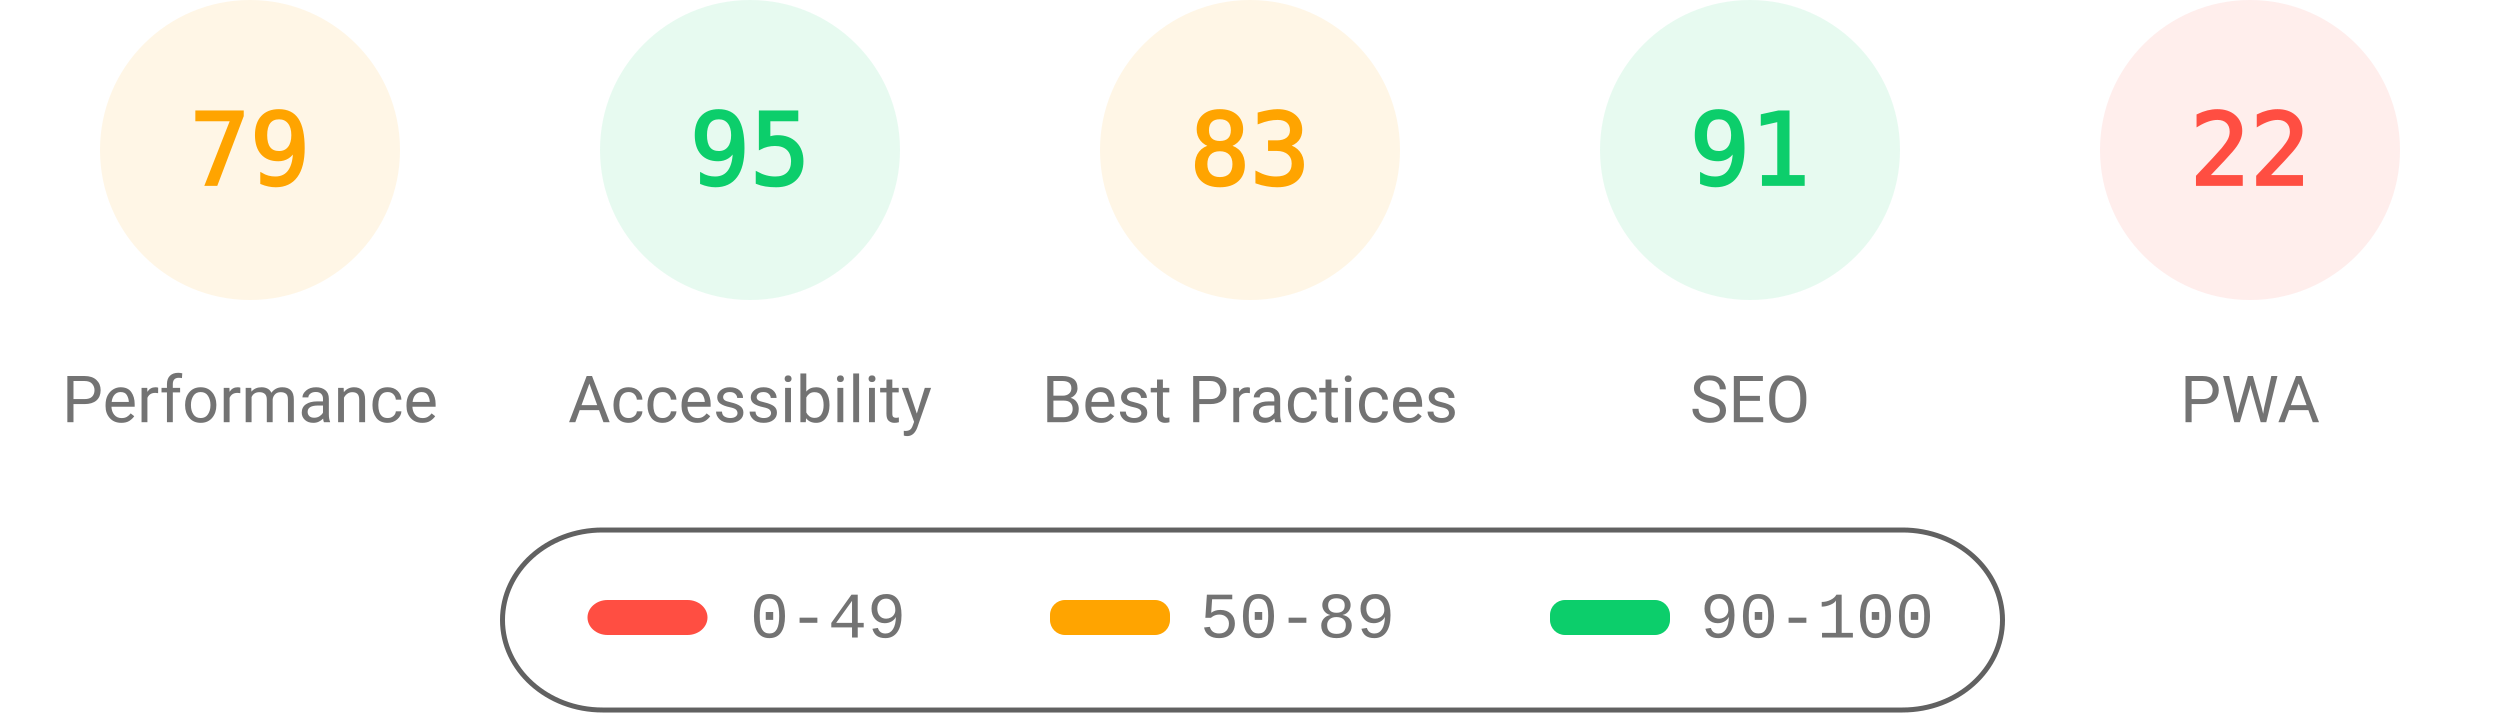
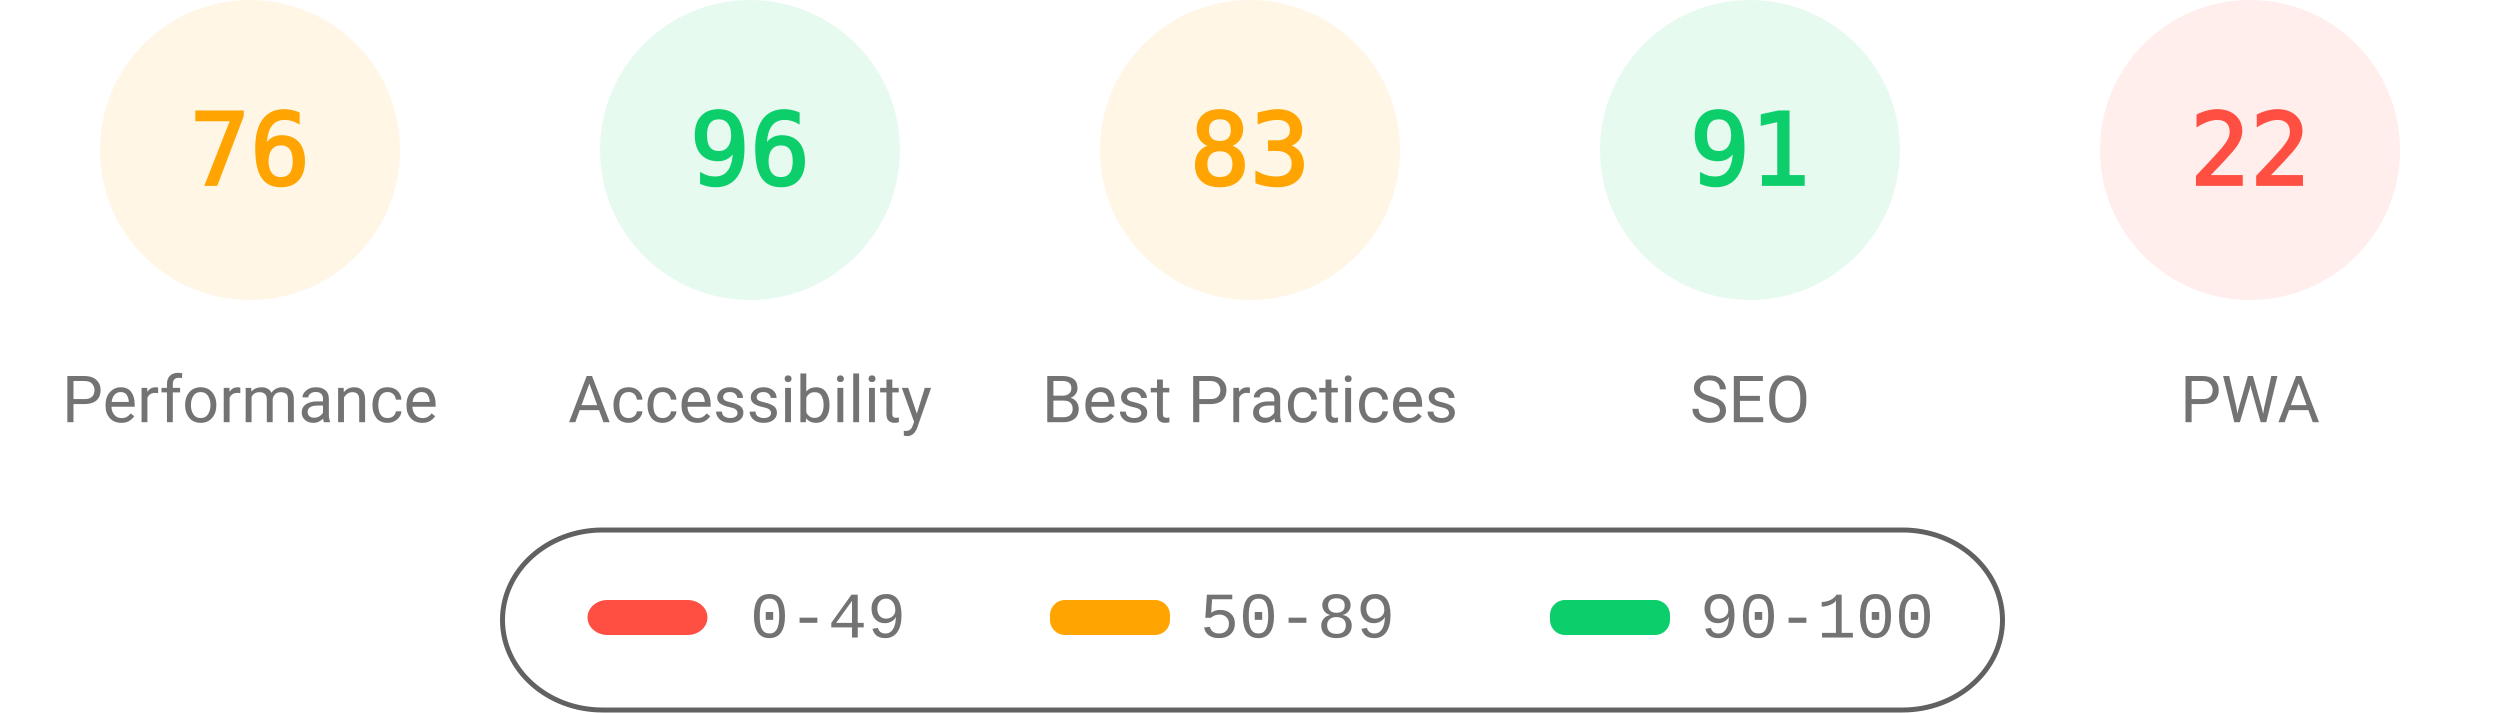
<svg xmlns="http://www.w3.org/2000/svg" fill="none" width="1000" height="285">
  <style>.gauge-base{opacity:.1}.gauge-arc{fill:none;animation-delay:250ms;stroke-linecap:round;transform:rotate(-90deg);transform-origin:100px 60px;animation:load-gauge 1s ease forwards}.guage-text{font-size:40px;font-family:monospace;text-align:center}.guage-red{color:#ff4e42;fill:#ff4e42;stroke:#ff4e42}.guage-orange{color:#ffa400;fill:#ffa400;stroke:#ffa400}.guage-green{color:#0cce6b;fill:#0cce6b;stroke:#0cce6b}.guage-undefined{color:#5c5c5c;fill:#5c5c5c;stroke:#5c5c5c}.guage-title{color:#737373;fill:#737373;stroke:none;font-size:26px;line-height:26px;font-family:Roboto,Halvetica,Arial,sans-serif}@keyframes load-gauge{from{stroke-dasharray:0 352.858}}</style>
  <svg class="guage-div guage-perf guage-orange" viewBox="0 0 200 200" width="200" height="200">
    <circle class="gauge-base" r="56" cx="100" cy="60" stroke-width="8" />
-     <circle class="gauge-arc guage-arc-1" r="56" cx="100" cy="60" stroke-width="8" style="stroke-dasharray:277.968,351.858" />
-     <text class="guage-text" x="100" y="60" alignment-baseline="central" dominant-baseline="central" text-anchor="middle">79</text>
+     <circle class="gauge-arc guage-arc-1" r="56" cx="100" cy="60" stroke-width="8" style="stroke-dasharray:267.412,351.858" />
+     <text class="guage-text" x="100" y="60" alignment-baseline="central" dominant-baseline="central" text-anchor="middle">76</text>
    <text class="guage-title" x="100" y="160" alignment-baseline="central" dominant-baseline="central" text-anchor="middle">Performance</text>
  </svg>
  <svg class="guage-div guage-acc guage-green" viewBox="0 0 200 200" width="200" height="200" x="200">
    <circle class="gauge-base" r="56" cx="100" cy="60" stroke-width="8" />
-     <circle class="gauge-arc guage-arc-2" r="56" cx="100" cy="60" stroke-width="8" style="stroke-dasharray:334.265,351.858" />
-     <text class="guage-text" x="100" y="60" alignment-baseline="central" dominant-baseline="central" text-anchor="middle">95</text>
+     <circle class="gauge-arc guage-arc-2" r="56" cx="100" cy="60" stroke-width="8" style="stroke-dasharray:337.784,351.858" />
+     <text class="guage-text" x="100" y="60" alignment-baseline="central" dominant-baseline="central" text-anchor="middle">96</text>
    <text class="guage-title" x="100" y="160" alignment-baseline="central" dominant-baseline="central" text-anchor="middle">Accessibility</text>
  </svg>
  <svg class="guage-div guage-best guage-orange" viewBox="0 0 200 200" width="200" height="200" x="400">
    <circle class="gauge-base" r="56" cx="100" cy="60" stroke-width="8" />
    <circle class="gauge-arc guage-arc-3" r="56" cx="100" cy="60" stroke-width="8" style="stroke-dasharray:292.042,351.858" />
    <text class="guage-text" x="100" y="60" alignment-baseline="central" dominant-baseline="central" text-anchor="middle">83</text>
    <text class="guage-title" x="100" y="160" alignment-baseline="central" dominant-baseline="central" text-anchor="middle">Best Practices</text>
  </svg>
  <svg class="guage-div guage-seo guage-green" viewBox="0 0 200 200" width="200" height="200" x="600">
    <circle class="gauge-base" r="56" cx="100" cy="60" stroke-width="8" />
    <circle class="gauge-arc guage-arc-4" r="56" cx="100" cy="60" stroke-width="8" style="stroke-dasharray:320.191,351.858" />
    <text class="guage-text" x="100" y="60" alignment-baseline="central" dominant-baseline="central" text-anchor="middle">91</text>
    <text class="guage-title" x="100" y="160" alignment-baseline="central" dominant-baseline="central" text-anchor="middle">SEO</text>
  </svg>
  <svg class="guage-div guage-pwa guage-red" viewBox="0 0 200 200" width="200" height="200" x="800">
    <circle class="gauge-base" r="56" cx="100" cy="60" stroke-width="8" />
    <circle class="gauge-arc guage-arc-4" r="56" cx="100" cy="60" stroke-width="8" style="stroke-dasharray:77.409,351.858" />
    <text class="guage-text" x="100" y="60" alignment-baseline="central" dominant-baseline="central" text-anchor="middle">22</text>
    <text class="guage-title" x="100" y="160" alignment-baseline="central" dominant-baseline="central" text-anchor="middle">PWA</text>
  </svg>
  <svg width="604" height="76" x="200" y="210">
    <path fill="none" id="canvas_background" d="M-1-1h604v80H-1z" />
    <rect fill-opacity="0" stroke="#616161" stroke-width="2" rx="40" id="svg_2" height="72" width="600" y="2" x="1" fill="#000" />
    <rect stroke="#000" rx="8" id="svg_3" height="14" width="48" y="30" x="35" stroke-opacity="null" stroke-width="0" fill="#ff4e42" />
    <rect stroke="#000" rx="6" id="svg_4" height="14" width="48" y="30" x="220" stroke-opacity="null" stroke-width="0" fill="#ffa400" />
    <rect stroke="#000" rx="6" id="svg_5" height="14" width="48" y="30" x="420" stroke-opacity="null" stroke-width="0" fill="#0cce6b" />
    <text xml:space="preserve" text-anchor="start" font-family="'Courier New', Courier, monospace" font-size="26" id="svg_6" y="45" x="100" stroke-opacity="null" stroke-width="0" stroke="#000" fill="#737373">0-49</text>
    <text xml:space="preserve" text-anchor="start" font-family="'Courier New', Courier, monospace" font-size="26" id="svg_7" y="45" x="280" stroke-opacity="null" stroke-width="0" stroke="#000" fill="#737373">50-89</text>
    <text xml:space="preserve" text-anchor="start" font-family="'Courier New', Courier, monospace" font-size="26" id="svg_8" y="45" x="480" stroke-opacity="null" stroke-width="0" stroke="#000" fill="#737373">90-100</text>
  </svg>
</svg>
